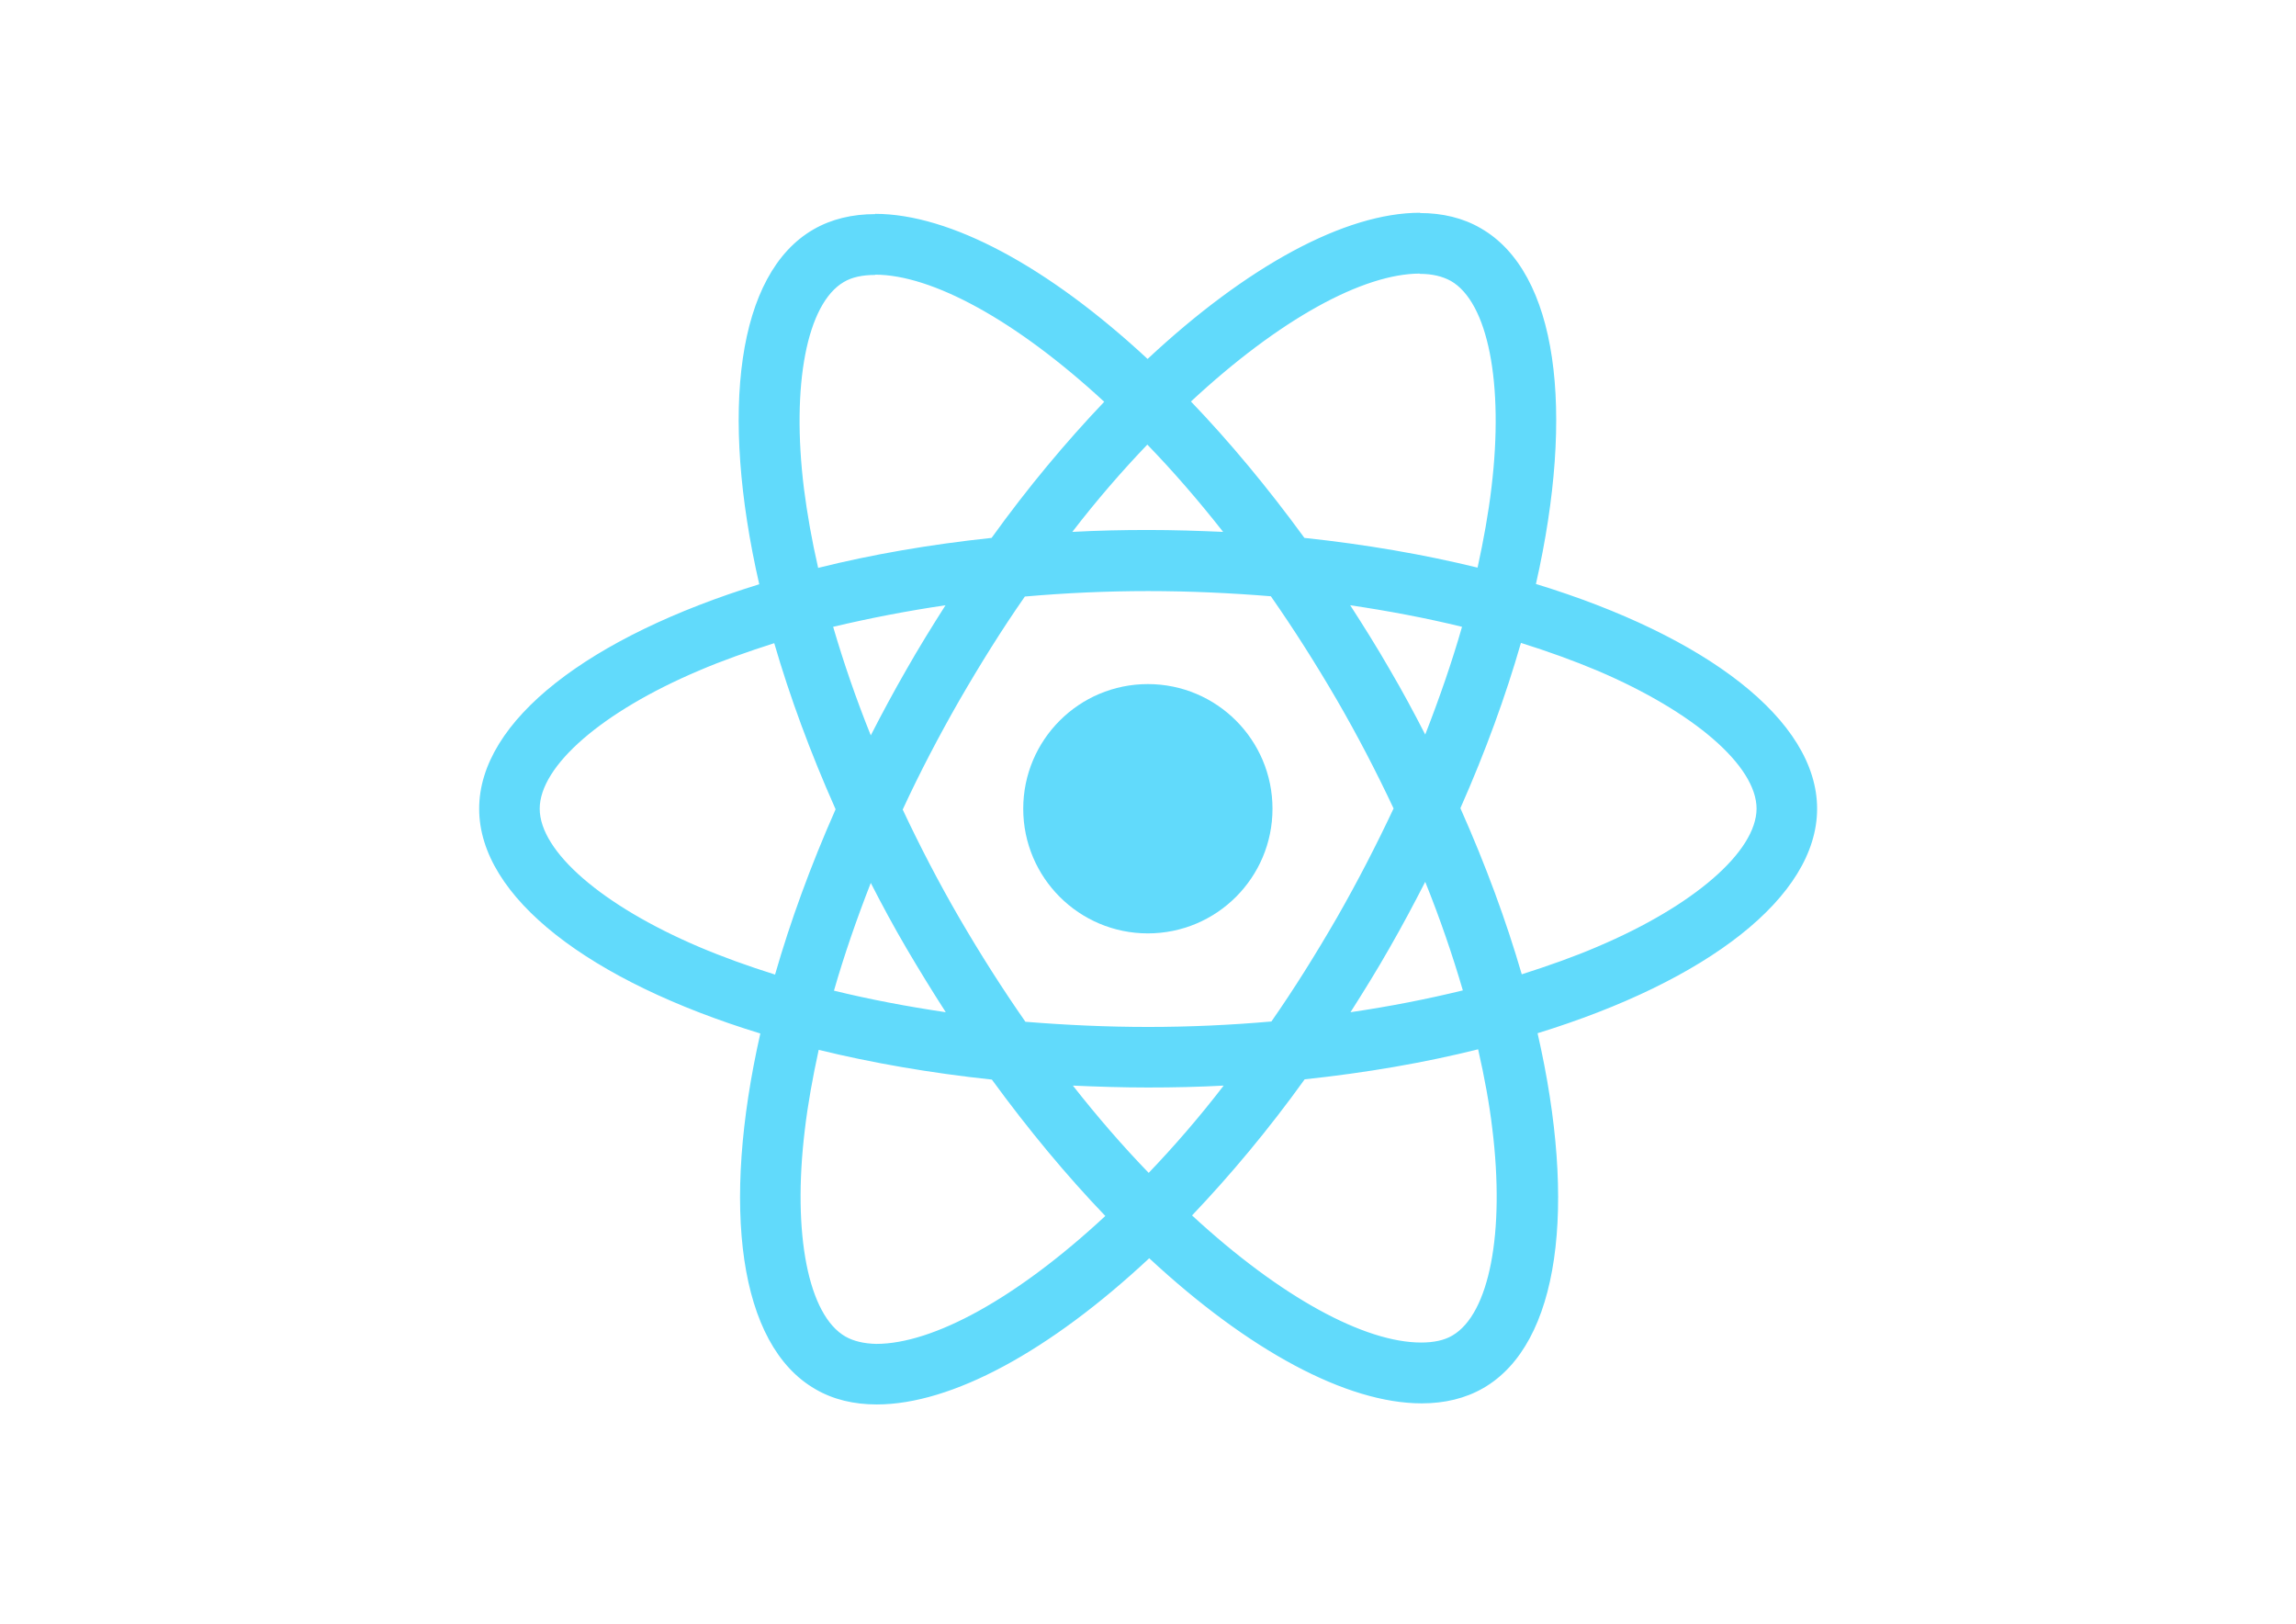
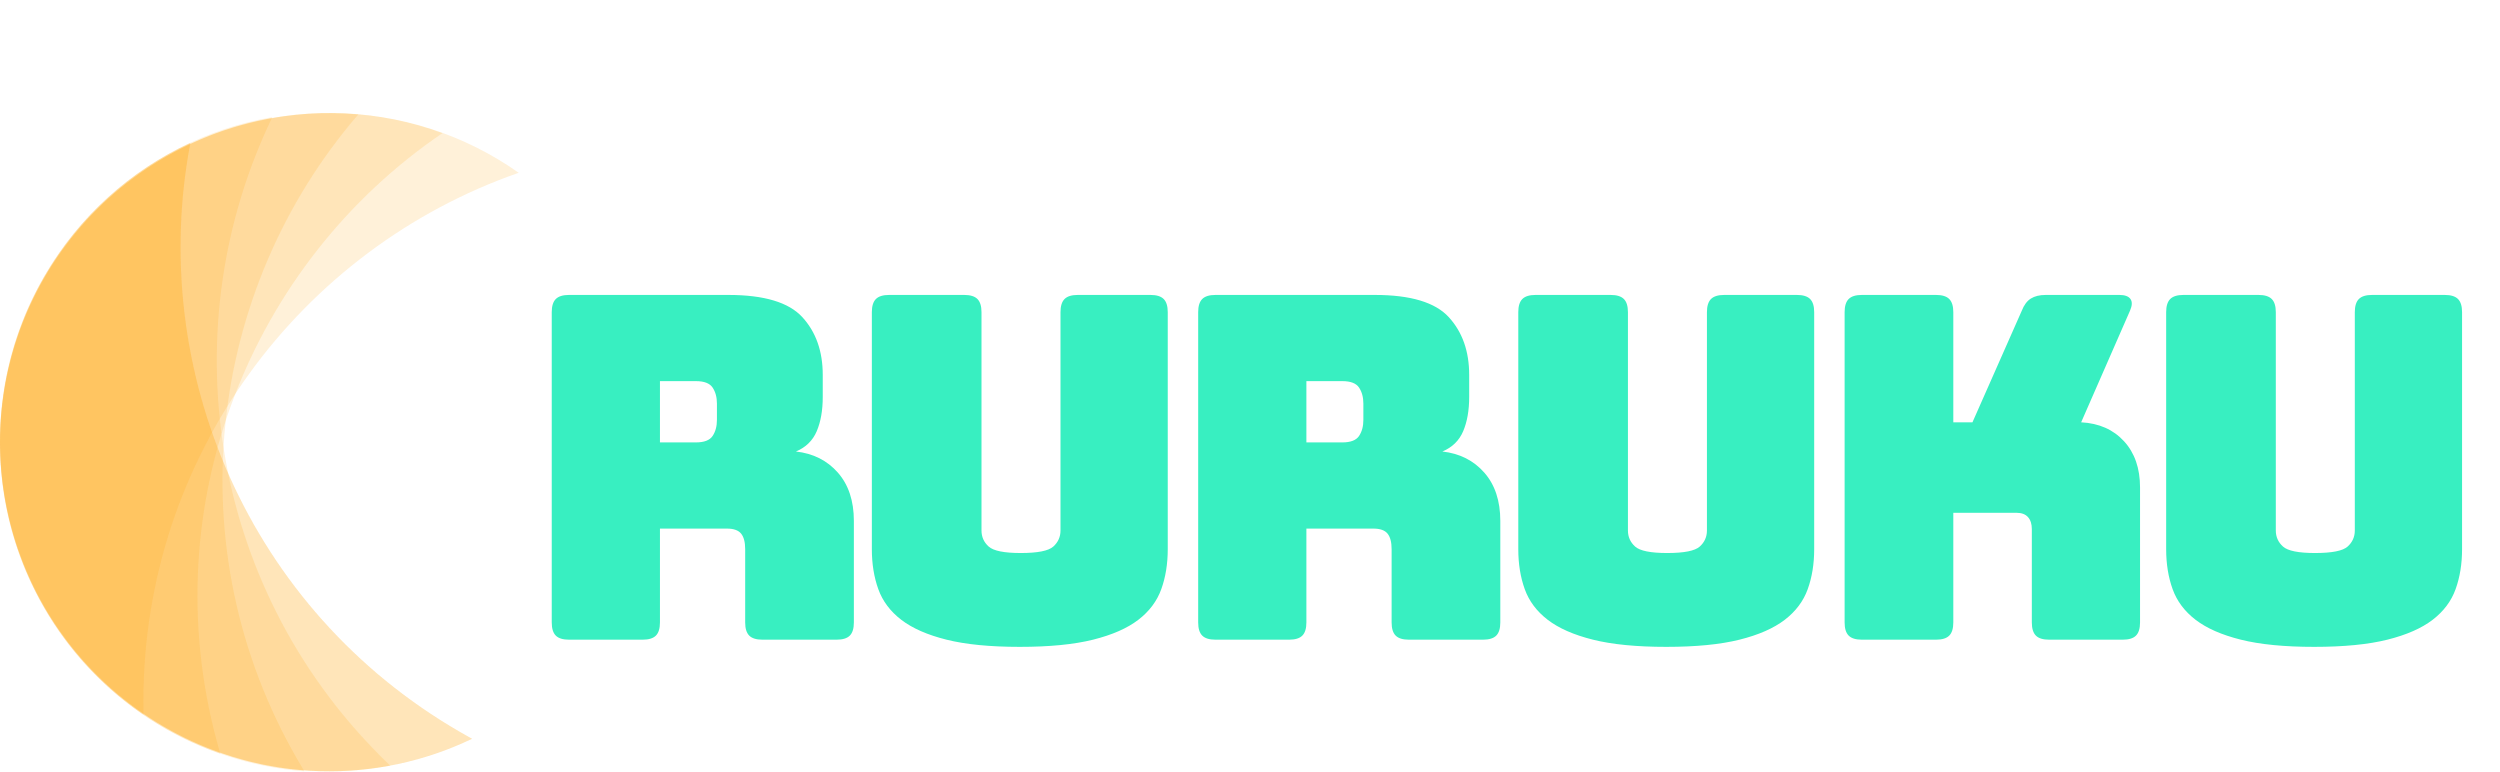
- <svg xmlns="http://www.w3.org/2000/svg" viewBox="0 0 841.9 595.3">
-   <g fill="#61DAFB">
-     <path d="M666.3 296.5c0-32.5-40.7-63.3-103.1-82.4 14.4-63.6 8-114.2-20.2-130.4-6.5-3.8-14.1-5.6-22.4-5.6v22.3c4.6 0 8.3.9 11.4 2.6 13.6 7.8 19.5 37.5 14.9 75.7-1.1 9.4-2.9 19.3-5.1 29.4-19.6-4.8-41-8.5-63.5-10.9-13.5-18.5-27.5-35.3-41.6-50 32.6-30.3 63.2-46.9 84-46.9V78c-27.5 0-63.5 19.6-99.9 53.6-36.4-33.8-72.4-53.2-99.9-53.2v22.3c20.7 0 51.4 16.5 84 46.6-14 14.7-28 31.4-41.3 49.9-22.6 2.4-44 6.1-63.6 11-2.3-10-4-19.7-5.2-29-4.7-38.2 1.1-67.9 14.6-75.8 3-1.8 6.9-2.6 11.5-2.6V78.5c-8.4 0-16 1.8-22.6 5.6-28.1 16.2-34.4 66.7-19.9 130.1-62.2 19.2-102.7 49.9-102.7 82.3 0 32.5 40.7 63.3 103.1 82.4-14.4 63.6-8 114.2 20.2 130.4 6.5 3.8 14.1 5.6 22.5 5.6 27.5 0 63.5-19.6 99.9-53.6 36.4 33.8 72.4 53.2 99.9 53.2 8.4 0 16-1.8 22.6-5.6 28.1-16.2 34.4-66.7 19.9-130.1 62-19.1 102.5-49.9 102.5-82.3zm-130.2-66.7c-3.7 12.9-8.3 26.2-13.5 39.5-4.1-8-8.4-16-13.1-24-4.6-8-9.5-15.8-14.4-23.4 14.2 2.1 27.9 4.7 41 7.9zm-45.8 106.5c-7.8 13.5-15.8 26.3-24.1 38.2-14.9 1.3-30 2-45.2 2-15.1 0-30.2-.7-45-1.9-8.3-11.9-16.4-24.6-24.2-38-7.6-13.1-14.5-26.4-20.8-39.8 6.2-13.4 13.2-26.8 20.7-39.9 7.8-13.5 15.8-26.3 24.1-38.2 14.9-1.3 30-2 45.2-2 15.1 0 30.2.7 45 1.9 8.3 11.9 16.4 24.6 24.2 38 7.6 13.1 14.5 26.4 20.8 39.8-6.3 13.4-13.2 26.8-20.7 39.9zm32.3-13c5.4 13.4 10 26.8 13.8 39.8-13.1 3.2-26.9 5.9-41.2 8 4.9-7.7 9.8-15.6 14.4-23.7 4.6-8 8.9-16.1 13-24.1zM421.2 430c-9.3-9.6-18.6-20.3-27.8-32 9 .4 18.2.7 27.5.7 9.4 0 18.7-.2 27.8-.7-9 11.7-18.3 22.4-27.5 32zm-74.4-58.9c-14.2-2.1-27.9-4.7-41-7.9 3.7-12.9 8.3-26.2 13.5-39.5 4.1 8 8.4 16 13.1 24 4.7 8 9.5 15.8 14.4 23.4zM420.7 163c9.3 9.6 18.6 20.3 27.8 32-9-.4-18.2-.7-27.5-.7-9.4 0-18.7.2-27.8.7 9-11.7 18.3-22.4 27.5-32zm-74 58.9c-4.9 7.7-9.8 15.6-14.4 23.7-4.6 8-8.9 16-13 24-5.4-13.4-10-26.8-13.8-39.8 13.1-3.1 26.9-5.8 41.2-7.9zm-90.5 125.2c-35.4-15.1-58.3-34.9-58.3-50.6 0-15.7 22.9-35.6 58.3-50.6 8.6-3.7 18-7 27.7-10.1 5.7 19.6 13.2 40 22.5 60.9-9.2 20.8-16.6 41.1-22.2 60.6-9.9-3.1-19.3-6.5-28-10.2zM310 490c-13.6-7.8-19.5-37.5-14.9-75.7 1.1-9.4 2.9-19.3 5.1-29.4 19.6 4.8 41 8.5 63.5 10.9 13.5 18.5 27.5 35.3 41.6 50-32.6 30.3-63.2 46.9-84 46.9-4.5-.1-8.3-1-11.3-2.7zm237.2-76.2c4.7 38.2-1.1 67.9-14.6 75.8-3 1.8-6.9 2.6-11.5 2.6-20.7 0-51.4-16.5-84-46.6 14-14.7 28-31.4 41.3-49.9 22.6-2.4 44-6.1 63.6-11 2.3 10.1 4.1 19.8 5.2 29.1zm38.5-66.7c-8.6 3.7-18 7-27.7 10.1-5.7-19.6-13.2-40-22.5-60.9 9.2-20.8 16.6-41.1 22.2-60.6 9.9 3.1 19.3 6.5 28.1 10.2 35.4 15.1 58.3 34.9 58.3 50.6-.1 15.7-23 35.6-58.4 50.6zM320.8 78.4z" />
-     <circle cx="420.9" cy="296.5" r="45.7" />
-     <path d="M520.5 78.1z" />
+ <svg xmlns="http://www.w3.org/2000/svg" style="isolation:isolate" viewBox="50.063 33.507 375.937 115.986" width="375.937" height="115.986">
+   <g>
+     <g>
+       <path d=" M 71.644 140.98 C 58.606 132.067 50.063 117.075 50.063 100.103 C 50.063 72.73 72.286 50.507 99.659 50.507 C 110.228 50.507 120.03 53.82 128.063 59.489 C 95.218 70.934 71.626 102.193 71.626 138.918 C 71.626 139.607 71.635 140.293 71.644 140.98 Z " fill-rule="evenodd" fill="rgb(253,164,6)" fill-opacity="0.15" />
+       <path d=" M 83.188 146.845 C 68.287 141.61 56.155 129.34 51.762 112.947 C 44.678 86.507 60.392 59.289 86.832 52.204 C 97.041 49.469 107.367 50.132 116.593 53.529 C 87.829 73.085 73.132 109.384 82.637 144.858 C 82.815 145.523 83.001 146.184 83.188 146.845 Z " fill-rule="evenodd" fill="rgb(253,164,6)" fill-opacity="0.15" />
+       <path d=" M 95.836 149.493 C 80.088 148.293 65.194 139.581 56.708 124.883 C 43.022 101.178 51.156 70.82 74.862 57.134 C 84.015 51.849 94.16 49.817 103.951 50.71 C 81.229 77.044 76.427 115.911 94.79 147.716 C 95.134 148.312 95.485 148.903 95.836 149.493 Z " fill-rule="evenodd" fill="rgb(253,164,6)" fill-opacity="0.15" />
+       <path d=" M 108.744 148.639 C 93.222 151.556 76.58 146.996 64.579 134.995 C 45.224 115.64 45.224 84.211 64.579 64.856 C 72.053 57.382 81.327 52.794 91.015 51.122 C 75.883 82.44 81.305 121.225 107.273 147.193 C 107.76 147.68 108.252 148.16 108.744 148.639 Z " fill-rule="evenodd" fill="rgb(253,164,6)" fill-opacity="0.15" />
+       <path d=" M 121.052 144.601 C 106.814 151.436 89.559 151.338 74.862 142.853 C 51.156 129.166 43.022 98.808 56.708 75.103 C 61.993 65.949 69.763 59.118 78.689 54.996 C 72.178 89.163 87.453 125.223 119.258 143.585 C 119.854 143.93 120.453 144.266 121.052 144.601 Z " fill-rule="evenodd" fill="rgb(253,164,6)" fill-opacity="0.15" />
+       <path d=" M 121.052 144.601 C 106.814 151.436 89.559 151.338 74.862 142.853 C 51.156 129.166 43.022 98.808 56.708 75.103 C 61.993 65.949 69.763 59.118 78.689 54.996 C 72.178 89.163 87.453 125.223 119.258 143.585 C 119.854 143.93 120.453 144.266 121.052 144.601 Z " fill-rule="evenodd" fill="rgb(253,164,6)" fill-opacity="0.15" />
+     </g>
+     <path d=" M 154.703 90.819 L 149.303 90.819 L 149.303 100.035 L 154.703 100.035 L 154.703 100.035 Q 156.575 100.035 157.223 99.063 L 157.223 99.063 L 157.223 99.063 Q 157.871 98.091 157.871 96.651 L 157.871 96.651 L 157.871 94.203 L 157.871 94.203 Q 157.871 92.763 157.223 91.791 L 157.223 91.791 L 157.223 91.791 Q 156.575 90.819 154.703 90.819 L 154.703 90.819 L 154.703 90.819 Z  M 146.711 129.699 L 146.711 129.699 L 135.623 129.699 L 135.623 129.699 Q 134.255 129.699 133.643 129.087 L 133.643 129.087 L 133.643 129.087 Q 133.031 128.475 133.031 127.107 L 133.031 127.107 L 133.031 80.451 L 133.031 80.451 Q 133.031 79.083 133.643 78.471 L 133.643 78.471 L 133.643 78.471 Q 134.255 77.859 135.623 77.859 L 135.623 77.859 L 159.599 77.859 L 159.599 77.859 Q 167.663 77.859 170.723 81.207 L 170.723 81.207 L 170.723 81.207 Q 173.783 84.555 173.783 89.883 L 173.783 89.883 L 173.783 93.195 L 173.783 93.195 Q 173.783 96.219 172.883 98.343 L 172.883 98.343 L 172.883 98.343 Q 171.983 100.467 169.751 101.403 L 169.751 101.403 L 169.751 101.403 Q 173.639 101.835 176.051 104.571 L 176.051 104.571 L 176.051 104.571 Q 178.463 107.307 178.463 111.843 L 178.463 111.843 L 178.463 127.107 L 178.463 127.107 Q 178.463 128.475 177.851 129.087 L 177.851 129.087 L 177.851 129.087 Q 177.239 129.699 175.871 129.699 L 175.871 129.699 L 164.711 129.699 L 164.711 129.699 Q 163.343 129.699 162.731 129.087 L 162.731 129.087 L 162.731 129.087 Q 162.119 128.475 162.119 127.107 L 162.119 127.107 L 162.119 116.091 L 162.119 116.091 Q 162.119 114.507 161.507 113.751 L 161.507 113.751 L 161.507 113.751 Q 160.895 112.995 159.383 112.995 L 159.383 112.995 L 149.303 112.995 L 149.303 127.107 L 149.303 127.107 Q 149.303 128.475 148.691 129.087 L 148.691 129.087 L 148.691 129.087 Q 148.079 129.699 146.711 129.699 Z  M 225.663 80.451 L 225.663 116.091 L 225.663 116.091 Q 225.663 119.403 224.691 122.103 L 224.691 122.103 L 224.691 122.103 Q 223.719 124.803 221.235 126.711 L 221.235 126.711 L 221.235 126.711 Q 218.751 128.619 214.431 129.699 L 214.431 129.699 L 214.431 129.699 Q 210.111 130.779 203.415 130.779 L 203.415 130.779 L 203.415 130.779 Q 196.719 130.779 192.399 129.699 L 192.399 129.699 L 192.399 129.699 Q 188.079 128.619 185.595 126.711 L 185.595 126.711 L 185.595 126.711 Q 183.111 124.803 182.139 122.103 L 182.139 122.103 L 182.139 122.103 Q 181.167 119.403 181.167 116.091 L 181.167 116.091 L 181.167 80.451 L 181.167 80.451 Q 181.167 79.083 181.779 78.471 L 181.779 78.471 L 181.779 78.471 Q 182.391 77.859 183.759 77.859 L 183.759 77.859 L 195.063 77.859 L 195.063 77.859 Q 196.431 77.859 197.043 78.471 L 197.043 78.471 L 197.043 78.471 Q 197.655 79.083 197.655 80.451 L 197.655 80.451 L 197.655 113.283 L 197.655 113.283 Q 197.655 114.723 198.735 115.695 L 198.735 115.695 L 198.735 115.695 Q 199.815 116.667 203.559 116.667 L 203.559 116.667 L 203.559 116.667 Q 207.375 116.667 208.455 115.695 L 208.455 115.695 L 208.455 115.695 Q 209.535 114.723 209.535 113.283 L 209.535 113.283 L 209.535 80.451 L 209.535 80.451 Q 209.535 79.083 210.147 78.471 L 210.147 78.471 L 210.147 78.471 Q 210.759 77.859 212.127 77.859 L 212.127 77.859 L 223.071 77.859 L 223.071 77.859 Q 224.439 77.859 225.051 78.471 L 225.051 78.471 L 225.051 78.471 Q 225.663 79.083 225.663 80.451 L 225.663 80.451 L 225.663 80.451 Z  M 251.911 90.819 L 246.511 90.819 L 246.511 100.035 L 251.911 100.035 L 251.911 100.035 Q 253.783 100.035 254.431 99.063 L 254.431 99.063 L 254.431 99.063 Q 255.079 98.091 255.079 96.651 L 255.079 96.651 L 255.079 94.203 L 255.079 94.203 Q 255.079 92.763 254.431 91.791 L 254.431 91.791 L 254.431 91.791 Q 253.783 90.819 251.911 90.819 L 251.911 90.819 L 251.911 90.819 Z  M 243.919 129.699 L 243.919 129.699 L 232.831 129.699 L 232.831 129.699 Q 231.463 129.699 230.851 129.087 L 230.851 129.087 L 230.851 129.087 Q 230.239 128.475 230.239 127.107 L 230.239 127.107 L 230.239 80.451 L 230.239 80.451 Q 230.239 79.083 230.851 78.471 L 230.851 78.471 L 230.851 78.471 Q 231.463 77.859 232.831 77.859 L 232.831 77.859 L 256.807 77.859 L 256.807 77.859 Q 264.871 77.859 267.931 81.207 L 267.931 81.207 L 267.931 81.207 Q 270.991 84.555 270.991 89.883 L 270.991 89.883 L 270.991 93.195 L 270.991 93.195 Q 270.991 96.219 270.091 98.343 L 270.091 98.343 L 270.091 98.343 Q 269.191 100.467 266.959 101.403 L 266.959 101.403 L 266.959 101.403 Q 270.847 101.835 273.259 104.571 L 273.259 104.571 L 273.259 104.571 Q 275.671 107.307 275.671 111.843 L 275.671 111.843 L 275.671 127.107 L 275.671 127.107 Q 275.671 128.475 275.059 129.087 L 275.059 129.087 L 275.059 129.087 Q 274.447 129.699 273.079 129.699 L 273.079 129.699 L 261.919 129.699 L 261.919 129.699 Q 260.551 129.699 259.939 129.087 L 259.939 129.087 L 259.939 129.087 Q 259.327 128.475 259.327 127.107 L 259.327 127.107 L 259.327 116.091 L 259.327 116.091 Q 259.327 114.507 258.715 113.751 L 258.715 113.751 L 258.715 113.751 Q 258.103 112.995 256.591 112.995 L 256.591 112.995 L 246.511 112.995 L 246.511 127.107 L 246.511 127.107 Q 246.511 128.475 245.899 129.087 L 245.899 129.087 L 245.899 129.087 Q 245.287 129.699 243.919 129.699 Z  M 322.871 80.451 L 322.871 116.091 L 322.871 116.091 Q 322.871 119.403 321.899 122.103 L 321.899 122.103 L 321.899 122.103 Q 320.927 124.803 318.443 126.711 L 318.443 126.711 L 318.443 126.711 Q 315.959 128.619 311.639 129.699 L 311.639 129.699 L 311.639 129.699 Q 307.319 130.779 300.623 130.779 L 300.623 130.779 L 300.623 130.779 Q 293.927 130.779 289.607 129.699 L 289.607 129.699 L 289.607 129.699 Q 285.287 128.619 282.803 126.711 L 282.803 126.711 L 282.803 126.711 Q 280.319 124.803 279.347 122.103 L 279.347 122.103 L 279.347 122.103 Q 278.375 119.403 278.375 116.091 L 278.375 116.091 L 278.375 80.451 L 278.375 80.451 Q 278.375 79.083 278.987 78.471 L 278.987 78.471 L 278.987 78.471 Q 279.599 77.859 280.967 77.859 L 280.967 77.859 L 292.271 77.859 L 292.271 77.859 Q 293.639 77.859 294.251 78.471 L 294.251 78.471 L 294.251 78.471 Q 294.863 79.083 294.863 80.451 L 294.863 80.451 L 294.863 113.283 L 294.863 113.283 Q 294.863 114.723 295.943 115.695 L 295.943 115.695 L 295.943 115.695 Q 297.023 116.667 300.767 116.667 L 300.767 116.667 L 300.767 116.667 Q 304.583 116.667 305.663 115.695 L 305.663 115.695 L 305.663 115.695 Q 306.743 114.723 306.743 113.283 L 306.743 113.283 L 306.743 80.451 L 306.743 80.451 Q 306.743 79.083 307.355 78.471 L 307.355 78.471 L 307.355 78.471 Q 307.967 77.859 309.335 77.859 L 309.335 77.859 L 320.279 77.859 L 320.279 77.859 Q 321.647 77.859 322.259 78.471 L 322.259 78.471 L 322.259 78.471 Q 322.871 79.083 322.871 80.451 L 322.871 80.451 L 322.871 80.451 Z  M 341.199 129.699 L 341.199 129.699 L 330.039 129.699 L 330.039 129.699 Q 328.671 129.699 328.059 129.087 L 328.059 129.087 L 328.059 129.087 Q 327.447 128.475 327.447 127.107 L 327.447 127.107 L 327.447 80.451 L 327.447 80.451 Q 327.447 79.083 328.059 78.471 L 328.059 78.471 L 328.059 78.471 Q 328.671 77.859 330.039 77.859 L 330.039 77.859 L 341.199 77.859 L 341.199 77.859 Q 342.567 77.859 343.179 78.471 L 343.179 78.471 L 343.179 78.471 Q 343.791 79.083 343.791 80.451 L 343.791 80.451 L 343.791 97.011 L 346.671 97.011 L 354.087 80.235 L 354.087 80.235 Q 354.591 78.939 355.455 78.399 L 355.455 78.399 L 355.455 78.399 Q 356.319 77.859 357.687 77.859 L 357.687 77.859 L 368.775 77.859 L 368.775 77.859 Q 369.999 77.859 370.431 78.471 L 370.431 78.471 L 370.431 78.471 Q 370.863 79.083 370.359 80.235 L 370.359 80.235 L 363.015 97.011 L 363.015 97.011 Q 367.047 97.227 369.459 99.855 L 369.459 99.855 L 369.459 99.855 Q 371.871 102.483 371.871 106.803 L 371.871 106.803 L 371.871 127.107 L 371.871 127.107 Q 371.871 128.475 371.259 129.087 L 371.259 129.087 L 371.259 129.087 Q 370.647 129.699 369.279 129.699 L 369.279 129.699 L 358.191 129.699 L 358.191 129.699 Q 356.823 129.699 356.211 129.087 L 356.211 129.087 L 356.211 129.087 Q 355.599 128.475 355.599 127.107 L 355.599 127.107 L 355.599 113.067 L 355.599 113.067 Q 355.599 111.915 355.023 111.267 L 355.023 111.267 L 355.023 111.267 Q 354.447 110.619 353.295 110.619 L 353.295 110.619 L 343.791 110.619 L 343.791 127.107 L 343.791 127.107 Q 343.791 128.475 343.179 129.087 L 343.179 129.087 L 343.179 129.087 Q 342.567 129.699 341.199 129.699 Z  M 420.295 80.451 L 420.295 116.091 L 420.295 116.091 Q 420.295 119.403 419.323 122.103 L 419.323 122.103 L 419.323 122.103 Q 418.351 124.803 415.867 126.711 L 415.867 126.711 L 415.867 126.711 Q 413.383 128.619 409.063 129.699 L 409.063 129.699 L 409.063 129.699 Q 404.743 130.779 398.047 130.779 L 398.047 130.779 L 398.047 130.779 Q 391.351 130.779 387.031 129.699 L 387.031 129.699 L 387.031 129.699 Q 382.711 128.619 380.227 126.711 L 380.227 126.711 L 380.227 126.711 Q 377.743 124.803 376.771 122.103 L 376.771 122.103 L 376.771 122.103 Q 375.799 119.403 375.799 116.091 L 375.799 116.091 L 375.799 80.451 L 375.799 80.451 Q 375.799 79.083 376.411 78.471 L 376.411 78.471 L 376.411 78.471 Q 377.023 77.859 378.391 77.859 L 378.391 77.859 L 389.695 77.859 L 389.695 77.859 Q 391.063 77.859 391.675 78.471 L 391.675 78.471 L 391.675 78.471 Q 392.287 79.083 392.287 80.451 L 392.287 80.451 L 392.287 113.283 L 392.287 113.283 Q 392.287 114.723 393.367 115.695 L 393.367 115.695 L 393.367 115.695 Q 394.447 116.667 398.191 116.667 L 398.191 116.667 L 398.191 116.667 Q 402.007 116.667 403.087 115.695 L 403.087 115.695 L 403.087 115.695 Q 404.167 114.723 404.167 113.283 L 404.167 113.283 L 404.167 80.451 L 404.167 80.451 Q 404.167 79.083 404.779 78.471 L 404.779 78.471 L 404.779 78.471 Q 405.391 77.859 406.759 77.859 L 406.759 77.859 L 417.703 77.859 L 417.703 77.859 Q 419.071 77.859 419.683 78.471 L 419.683 78.471 L 419.683 78.471 Q 420.295 79.083 420.295 80.451 L 420.295 80.451 L 420.295 80.451 Z " fill-rule="evenodd" fill="rgb(56,239,193)" />
  </g>
</svg>
